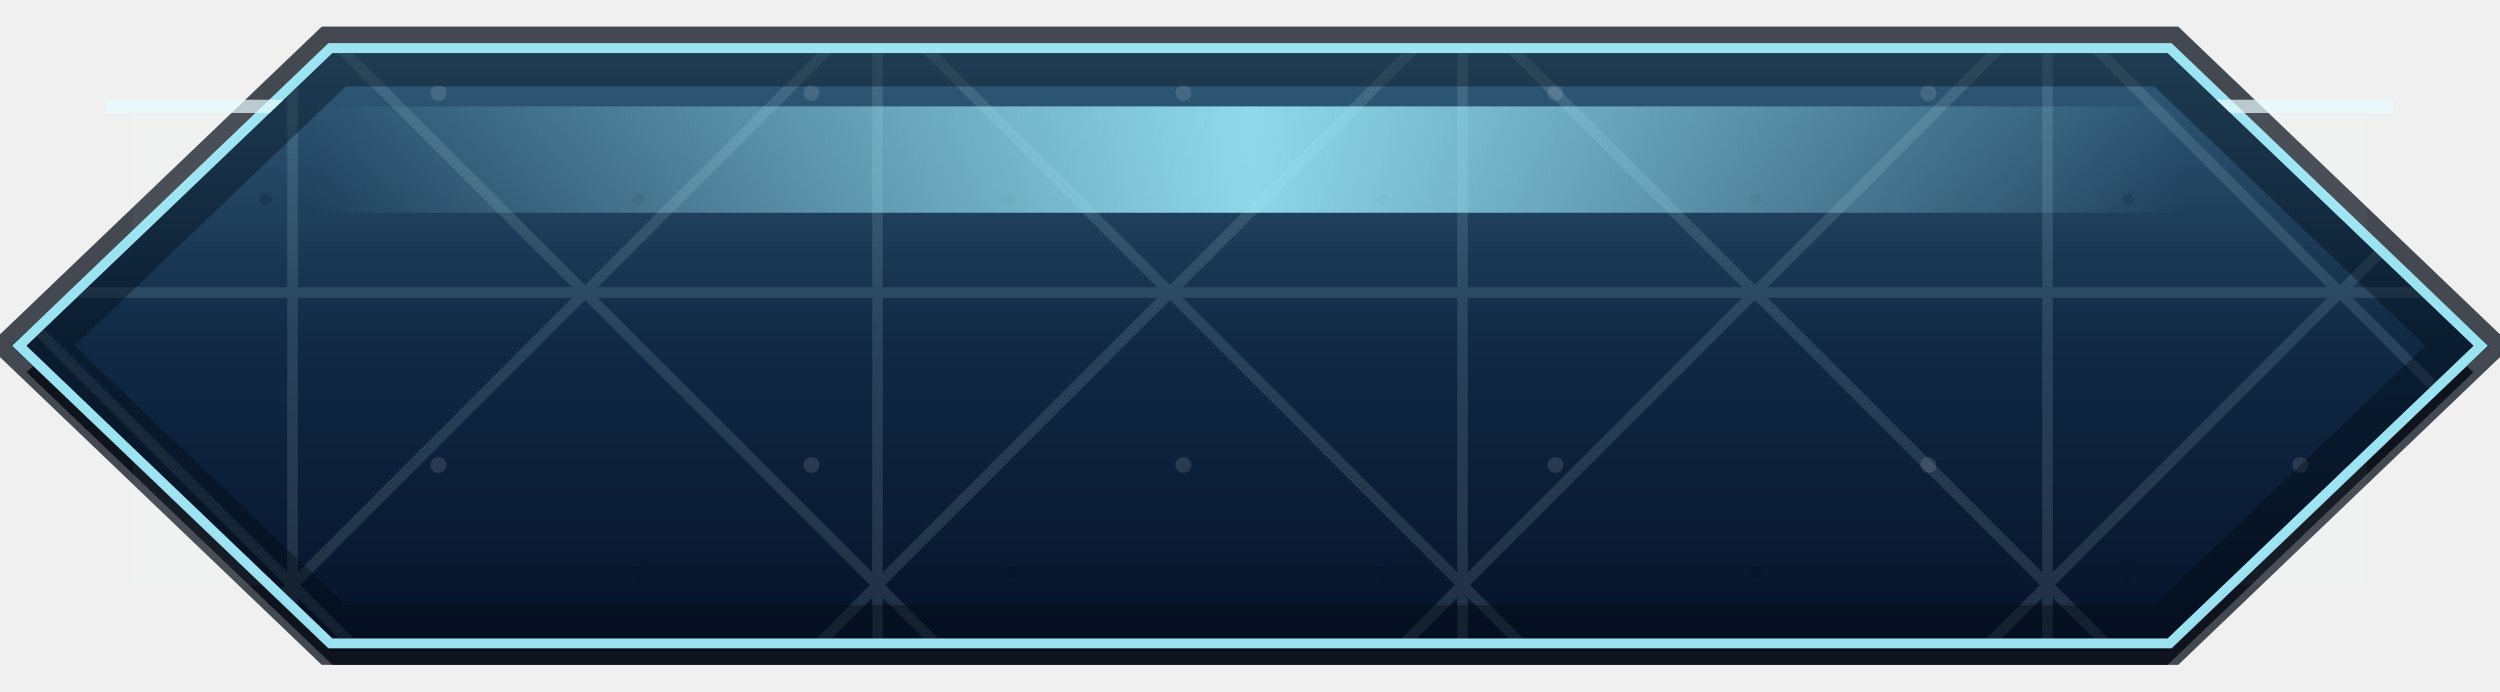
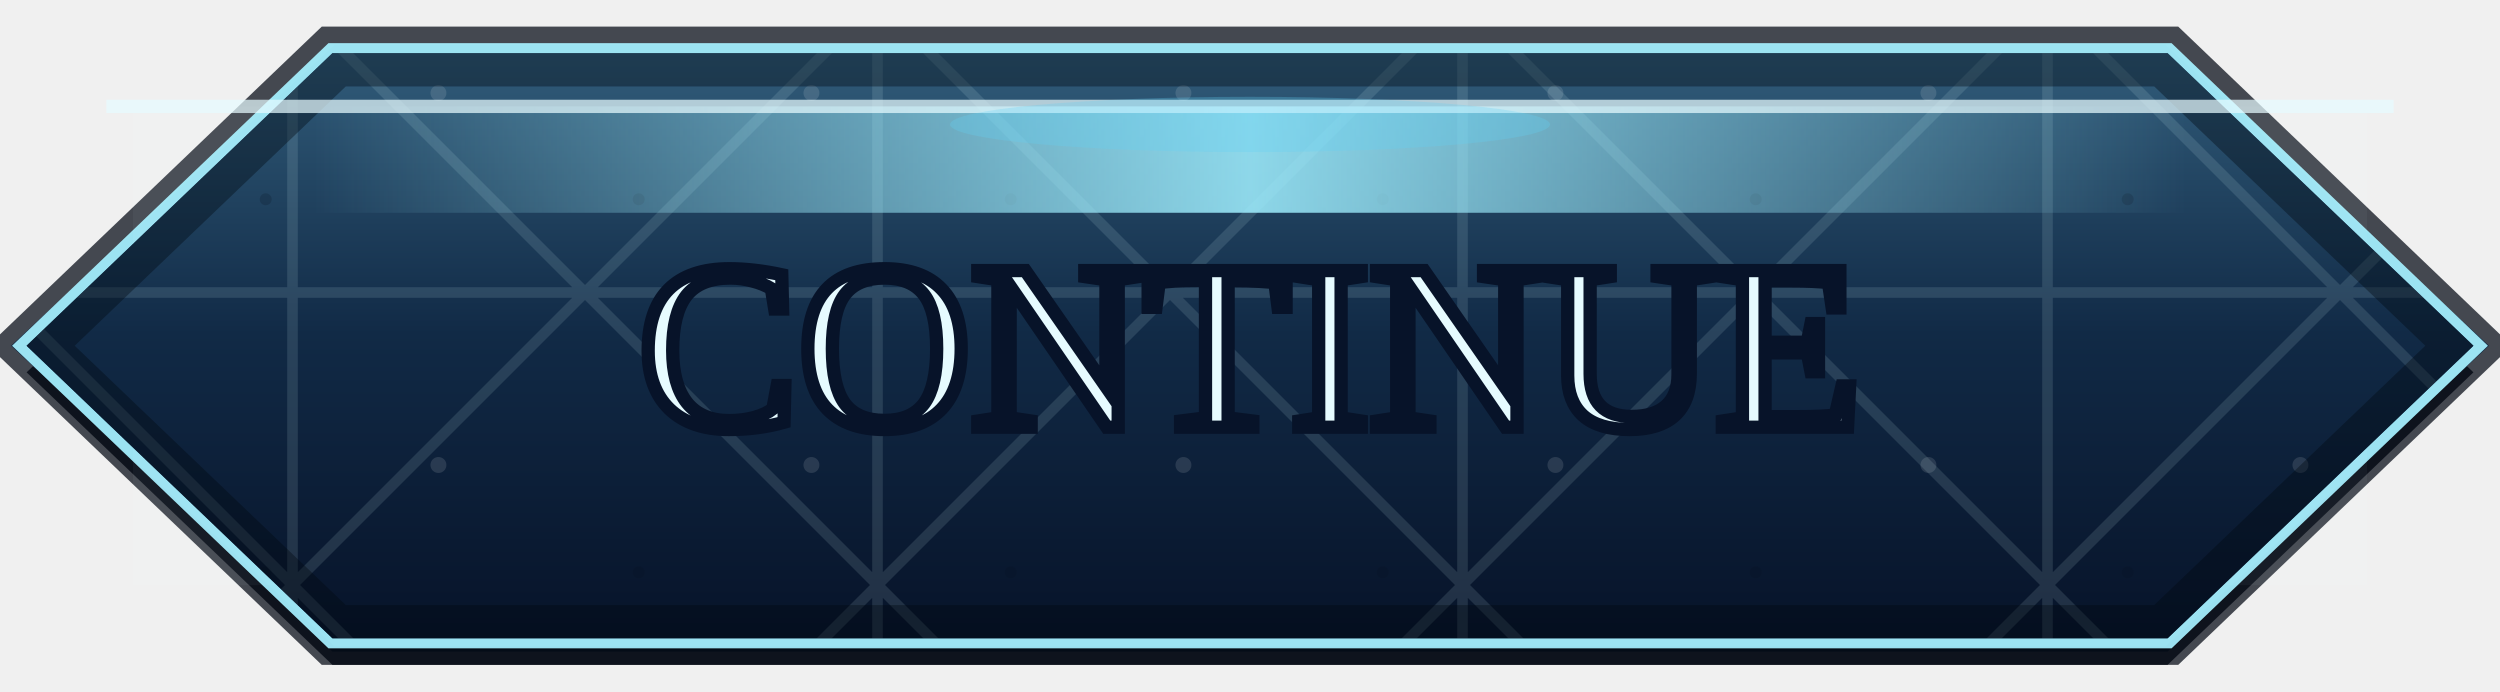
<svg xmlns="http://www.w3.org/2000/svg" width="376" height="104" viewBox="0 0 188 52" role="img" aria-label="M7 secondary-hex-button pressed" data-style="m9-frostbound-production-fidelity@0.1.0" data-geometry-shape="wide-hexagon" data-corner-radius="2" data-end-cap-depth="23">
  <defs>
    <linearGradient id="m9-secondary-hex-button-188x52-pressed-plate" x1="0" y1="0" x2="0" y2="1">
      <stop offset="0" stop-color="#315C7A" />
      <stop offset=".48" stop-color="#112A46" />
      <stop offset="1" stop-color="#071329" />
    </linearGradient>
    <linearGradient id="m9-secondary-hex-button-188x52-pressed-primary" x1="0" y1="0" x2="0" y2="1">
      <stop offset="0" stop-color="#E6FBFF" />
      <stop offset=".45" stop-color="#63CFF3" />
      <stop offset="1" stop-color="#1A6592" />
    </linearGradient>
    <linearGradient id="m9-secondary-hex-button-188x52-pressed-energy" x1="0" y1="0" x2="1" y2="0">
      <stop offset="0" stop-color="#9FEFFF" stop-opacity="0" />
      <stop offset=".5" stop-color="#9FEFFF" stop-opacity=".86" />
      <stop offset="1" stop-color="#9FEFFF" stop-opacity="0" />
    </linearGradient>
    <pattern id="m9-secondary-hex-button-188x52-pressed-grain" width="28" height="28" patternUnits="userSpaceOnUse">
      <circle cx="5" cy="7" r=".6" fill="#FFFFFF" fill-opacity=".12" />
      <circle cx="20" cy="15" r=".45" fill="#061321" fill-opacity=".2" />
    </pattern>
    <pattern id="m9-secondary-hex-button-188x52-pressed-plate-pattern" width="44" height="44" patternUnits="userSpaceOnUse">
      <path d="M0 22H44M22 0V44M0 22L22 0 44 22 22 44Z" fill="none" stroke="#D8FBFF" stroke-opacity=".12" stroke-width=".8" />
    </pattern>
    <mask id="m9-secondary-hex-button-188x52-pressed-mask">
      <path d="M25 4H163L186 26L163 48H25L2 26Z" fill="white" />
    </mask>
  </defs>
  <g opacity="1">
    <g id="m9-secondary-hex-button-188x52-pressed-outer-shadow" data-layer="outer-shadow" transform="translate(0 2)">
      <path d="M25 4H163L186 26L163 48H25L2 26Z" fill="#020812" opacity=".82" />
    </g>
    <g id="m9-secondary-hex-button-188x52-pressed-connected-depth" data-layer="connected-depth" transform="translate(0 1)">
      <path d="M25 4H163L186 26L163 48H25L2 26Z" fill="#071522" opacity=".9" />
    </g>
    <g id="m9-secondary-hex-button-188x52-pressed-outer-frame-m9-edge-stack" data-edge-stack="m9-ice-heavy" data-edge-stack-version="1.0.0">
      <g id="m9-secondary-hex-button-188x52-pressed-outer-frame-m9-outer-shadow" data-layer="outer-shadow" data-edge-stack-layer="outer-shadow" data-order="0" data-inset="0" data-thickness="4">
        <path d="M25 4H163L186 26L163 48H25L2 26Z" fill="none" stroke="#020812" stroke-width="4" stroke-opacity="0.72" stroke-linejoin="miter" />
      </g>
      <g id="m9-secondary-hex-button-188x52-pressed-outer-frame-m9-structural-silhouette" data-layer="structural-silhouette" data-edge-stack-layer="structural-silhouette" data-order="1" data-inset="1" data-thickness="3">
        <path d="M25 4H163L186 26L163 48H25L2 26Z" transform="translate(1 1) scale(0.9893617 0.9615385)" fill="none" stroke="#102A45" stroke-width="3" stroke-opacity="1" stroke-linejoin="miter" />
      </g>
      <g id="m9-secondary-hex-button-188x52-pressed-outer-frame-m9-dark-bevel" data-layer="dark-bevel" data-edge-stack-layer="dark-bevel" data-order="2" data-inset="3" data-thickness="2">
        <path d="M25 4H163L186 26L163 48H25L2 26Z" transform="translate(3 3) scale(0.9680851 0.8846154)" fill="none" stroke="#174B70" stroke-width="2" stroke-opacity="0.88" stroke-linejoin="miter" />
      </g>
      <g id="m9-secondary-hex-button-188x52-pressed-outer-frame-m9-bright-bevel" data-layer="bright-bevel" data-edge-stack-layer="bright-bevel" data-order="3" data-inset="5" data-thickness="2">
        <path d="M25 4H163L186 26L163 48H25L2 26Z" transform="translate(5 5) scale(0.9468085 0.8076923)" fill="none" stroke="#B9F7FF" stroke-width="2" stroke-opacity="0.92" stroke-linejoin="miter" />
      </g>
      <g id="m9-secondary-hex-button-188x52-pressed-outer-frame-m9-inner-rim" data-layer="inner-rim" data-edge-stack-layer="inner-rim" data-order="4" data-inset="8" data-thickness="1">
        <path d="M25 4H163L186 26L163 48H25L2 26Z" transform="translate(8 8) scale(0.9148936 0.6923077)" fill="none" stroke="#63CFF3" stroke-width="1" stroke-opacity="0.64" stroke-linejoin="miter" />
      </g>
    </g>
    <g id="m9-secondary-hex-button-188x52-pressed-outer-frame-m9-material-responses" data-material-responses="m9-frostbound-material-responses@1.0.0">
      <g id="m9-secondary-hex-button-188x52-pressed-outer-frame-m9-structural-edge-edge" data-material-region="structural-edge" data-material-response="m9-clear-ice" data-material-channel="edge" data-material-source="m8-cold-edge-accent">
        <path d="M25 4H163L186 26L163 48H25L2 26Z" fill="none" fill-opacity="0" stroke="#B9F7FF" stroke-opacity="0.9" stroke-width="1.5" />
      </g>
      <g id="m9-secondary-hex-button-188x52-pressed-outer-frame-m9-content-surface-base" data-material-region="content-surface" data-material-response="m9-dark-substrate" data-material-channel="base">
        <path d="M25 4H163L186 26L163 48H25L2 26Z" fill="#071329" fill-opacity="1" stroke="none" stroke-opacity="0" stroke-width="0" />
      </g>
      <g id="m9-secondary-hex-button-188x52-pressed-outer-frame-m9-content-surface-highlight" data-material-region="content-surface" data-material-response="m9-dark-substrate" data-material-channel="highlight">
        <path d="M25 4H163L186 26L163 48H25L2 26Z" fill="none" fill-opacity="0" stroke="#9FEFFF" stroke-opacity="0.24" stroke-width="1.5" />
      </g>
      <g id="m9-secondary-hex-button-188x52-pressed-outer-frame-m9-content-surface-glow" data-material-region="content-surface" data-material-response="m9-dark-substrate" data-material-channel="glow">
        <path d="M25 4H163L186 26L163 48H25L2 26Z" fill="none" fill-opacity="0" stroke="#63CFF3" stroke-opacity="0.16" stroke-width="1.5" />
      </g>
      <g id="m9-secondary-hex-button-188x52-pressed-outer-frame-m9-content-surface-surface" data-material-region="content-surface" data-material-response="m9-dark-substrate" data-material-channel="surface" data-material-source="m8-ice-grain">
        <path d="M25 4H163L186 26L163 48H25L2 26Z" fill="#B9F7FF" fill-opacity="0.06" stroke="none" stroke-opacity="0" stroke-width="0" />
      </g>
      <g id="m9-secondary-hex-button-188x52-pressed-outer-frame-m9-variation" data-variation-region="content-surface" data-variation-preset="m9-frostbound-surface-variation@1.0.0" data-variation-seed="19" data-variation-frost="0.34" data-variation-scratch="0.12">
        <rect x="10" y="8" width="168" height="36" fill="#E6FBFF" fill-opacity="0.041" />
        <path d="M12 29.12l27.88 4.659" stroke="#D7FBFF" stroke-opacity="0.077" />
        <circle cx="109.91" cy="30.76" r="0.72" fill="#D9FFFF" fill-opacity="0.099" />
        <circle cx="84.45" cy="22.75" r="0.72" fill="#D9FFFF" fill-opacity="0.099" />
        <circle cx="34.97" cy="20.83" r="0.72" fill="#D9FFFF" fill-opacity="0.099" />
        <circle cx="69.40" cy="12.38" r="0.72" fill="#D9FFFF" fill-opacity="0.099" />
        <circle cx="12.37" cy="24.42" r="0.72" fill="#D9FFFF" fill-opacity="0.099" />
        <circle cx="105.12" cy="30.31" r="0.72" fill="#D9FFFF" fill-opacity="0.099" />
        <circle cx="13.32" cy="34.34" r="0.72" fill="#D9FFFF" fill-opacity="0.099" />
        <circle cx="91.05" cy="22.86" r="0.72" fill="#D9FFFF" fill-opacity="0.099" />
        <circle cx="131.15" cy="28.22" r="0.72" fill="#D9FFFF" fill-opacity="0.099" />
        <circle cx="106.82" cy="41.81" r="0.72" fill="#D9FFFF" fill-opacity="0.099" />
        <circle cx="83.20" cy="32.69" r="0.72" fill="#D9FFFF" fill-opacity="0.099" />
        <circle cx="27.20" cy="27.50" r="0.72" fill="#D9FFFF" fill-opacity="0.099" />
      </g>
    </g>
-     <g id="m9-secondary-hex-button-188x52-pressed-outer-frame-m9-lighting" data-lighting-model="m9-cold-top-rim@1.0.0" data-light-direction="top">
-       <path d="M8 8H180" stroke="#E6FBFF" stroke-opacity="0.72" />
-       <ellipse cx="94" cy="26" rx="56.4" ry="10.4" fill="#63CFF3" fill-opacity="0.28" />
-     </g>
    <g id="m9-secondary-hex-button-188x52-pressed-outer-frame-m9-ornaments" data-ornament-layer="independent" />
-     <g id="m9-secondary-hex-button-188x52-pressed-outer-frame-m9-typography" data-typography-preset="m9-frostbound-action@1.0.0" data-width-fit="18.00" data-state="pressed" transform="translate(0 2)" opacity="1">
-       <text x="50%" y="50%" text-anchor="middle" dominant-baseline="middle" font-size="18.00" fill="#E6FBFF" stroke="#071329" stroke-width="1" data-typography-layer="face">CONTINUE</text>
-       <text x="50%" y="calc(50% - 1px)" text-anchor="middle" dominant-baseline="middle" font-size="18.00" fill="none" stroke="#FFFFFF" stroke-opacity=".35" data-typography-layer="bevel" />
-     </g>
    <g id="m9-secondary-hex-button-188x52-pressed-inner-plate-fill" data-layer="inner-plate-fill">
      <path d="M25 4H163L186 26L163 48H25L2 26Z" fill="url(#m9-secondary-hex-button-188x52-pressed-plate)" />
    </g>
    <g id="m9-secondary-hex-button-188x52-pressed-surface-grain" data-layer="surface-grain" data-material-source="m8-ice-grain" mask="url(#m9-secondary-hex-button-188x52-pressed-mask)">
      <rect width="188" height="52" fill="url(#m9-secondary-hex-button-188x52-pressed-grain)" />
    </g>
    <g id="m9-secondary-hex-button-188x52-pressed-surface-pattern" data-layer="surface-pattern" data-material-source="m8-crystal-facet-pattern" mask="url(#m9-secondary-hex-button-188x52-pressed-mask)">
      <rect width="188" height="52" fill="url(#m9-secondary-hex-button-188x52-pressed-plate-pattern)" />
    </g>
    <g id="m9-secondary-hex-button-188x52-pressed-side-bevel-shade" data-layer="side-bevel-shade" mask="url(#m9-secondary-hex-button-188x52-pressed-mask)">
      <path d="M25 4H163L186 26L163 48H25L2 26Z" fill="none" stroke="#020812" stroke-opacity=".38" stroke-width="5" />
    </g>
    <g id="m9-secondary-hex-button-188x52-pressed-top-bevel-highlight" data-layer="top-bevel-highlight" mask="url(#m9-secondary-hex-button-188x52-pressed-mask)">
      <path d="M33 10H155" stroke="#FFFFFF" stroke-opacity=".55" stroke-width="3" stroke-linecap="square" />
    </g>
    <g id="m9-secondary-hex-button-188x52-pressed-cold-edge-accent" data-layer="cold-edge-accent" data-material-source="m8-cold-edge-accent" mask="url(#m9-secondary-hex-button-188x52-pressed-mask)">
      <rect x="23" y="8" width="142" height="8" fill="url(#m9-secondary-hex-button-188x52-pressed-energy)" />
    </g>
    <g id="m9-secondary-hex-button-188x52-pressed-ornament-decal" data-layer="ornament-decal" data-material-source="m7-ornament-marks" mask="url(#m9-secondary-hex-button-188x52-pressed-mask)">
      <path d="M31 39h16M141 39h16" stroke="#E6FCFF" stroke-opacity=".5" stroke-width="2" />
    </g>
    <g id="m9-secondary-hex-button-188x52-pressed-content" data-layer="content" data-slot="editable-secondary-hex-button-content" data-safe-x="37" data-safe-y="10" data-safe-width="114" data-safe-height="34" />
  </g>
+   <g id="m9-secondary-hex-button-188x52-pressed-outer-frame-m9-lighting" data-lighting-model="m9-cold-top-rim@1.0.0" data-light-direction="top">
+     <path d="M8 8H180" stroke="#E6FBFF" stroke-opacity="0.72" />
+     <ellipse cx="94" cy="9.36" rx="22.56" ry="2.08" fill="#63CFF3" fill-opacity="0.28" />
+   </g>
+   <g id="m9-secondary-hex-button-188x52-pressed-outer-frame-m9-typography" data-typography-preset="m9-frostbound-action@1.0.0" data-width-fit="18.00" data-state="pressed" transform="translate(0 2)" opacity="1">
+     <text x="94" y="26" text-anchor="middle" dominant-baseline="middle" font-size="18.00" fill="#E6FBFF" stroke="#071329" stroke-width="1" data-typography-layer="face">CONTINUE</text>
+     <text x="94" y="25" text-anchor="middle" dominant-baseline="middle" font-size="18.00" fill="none" stroke="#FFFFFF" stroke-opacity=".35" data-typography-layer="bevel" />
+   </g>
</svg>
